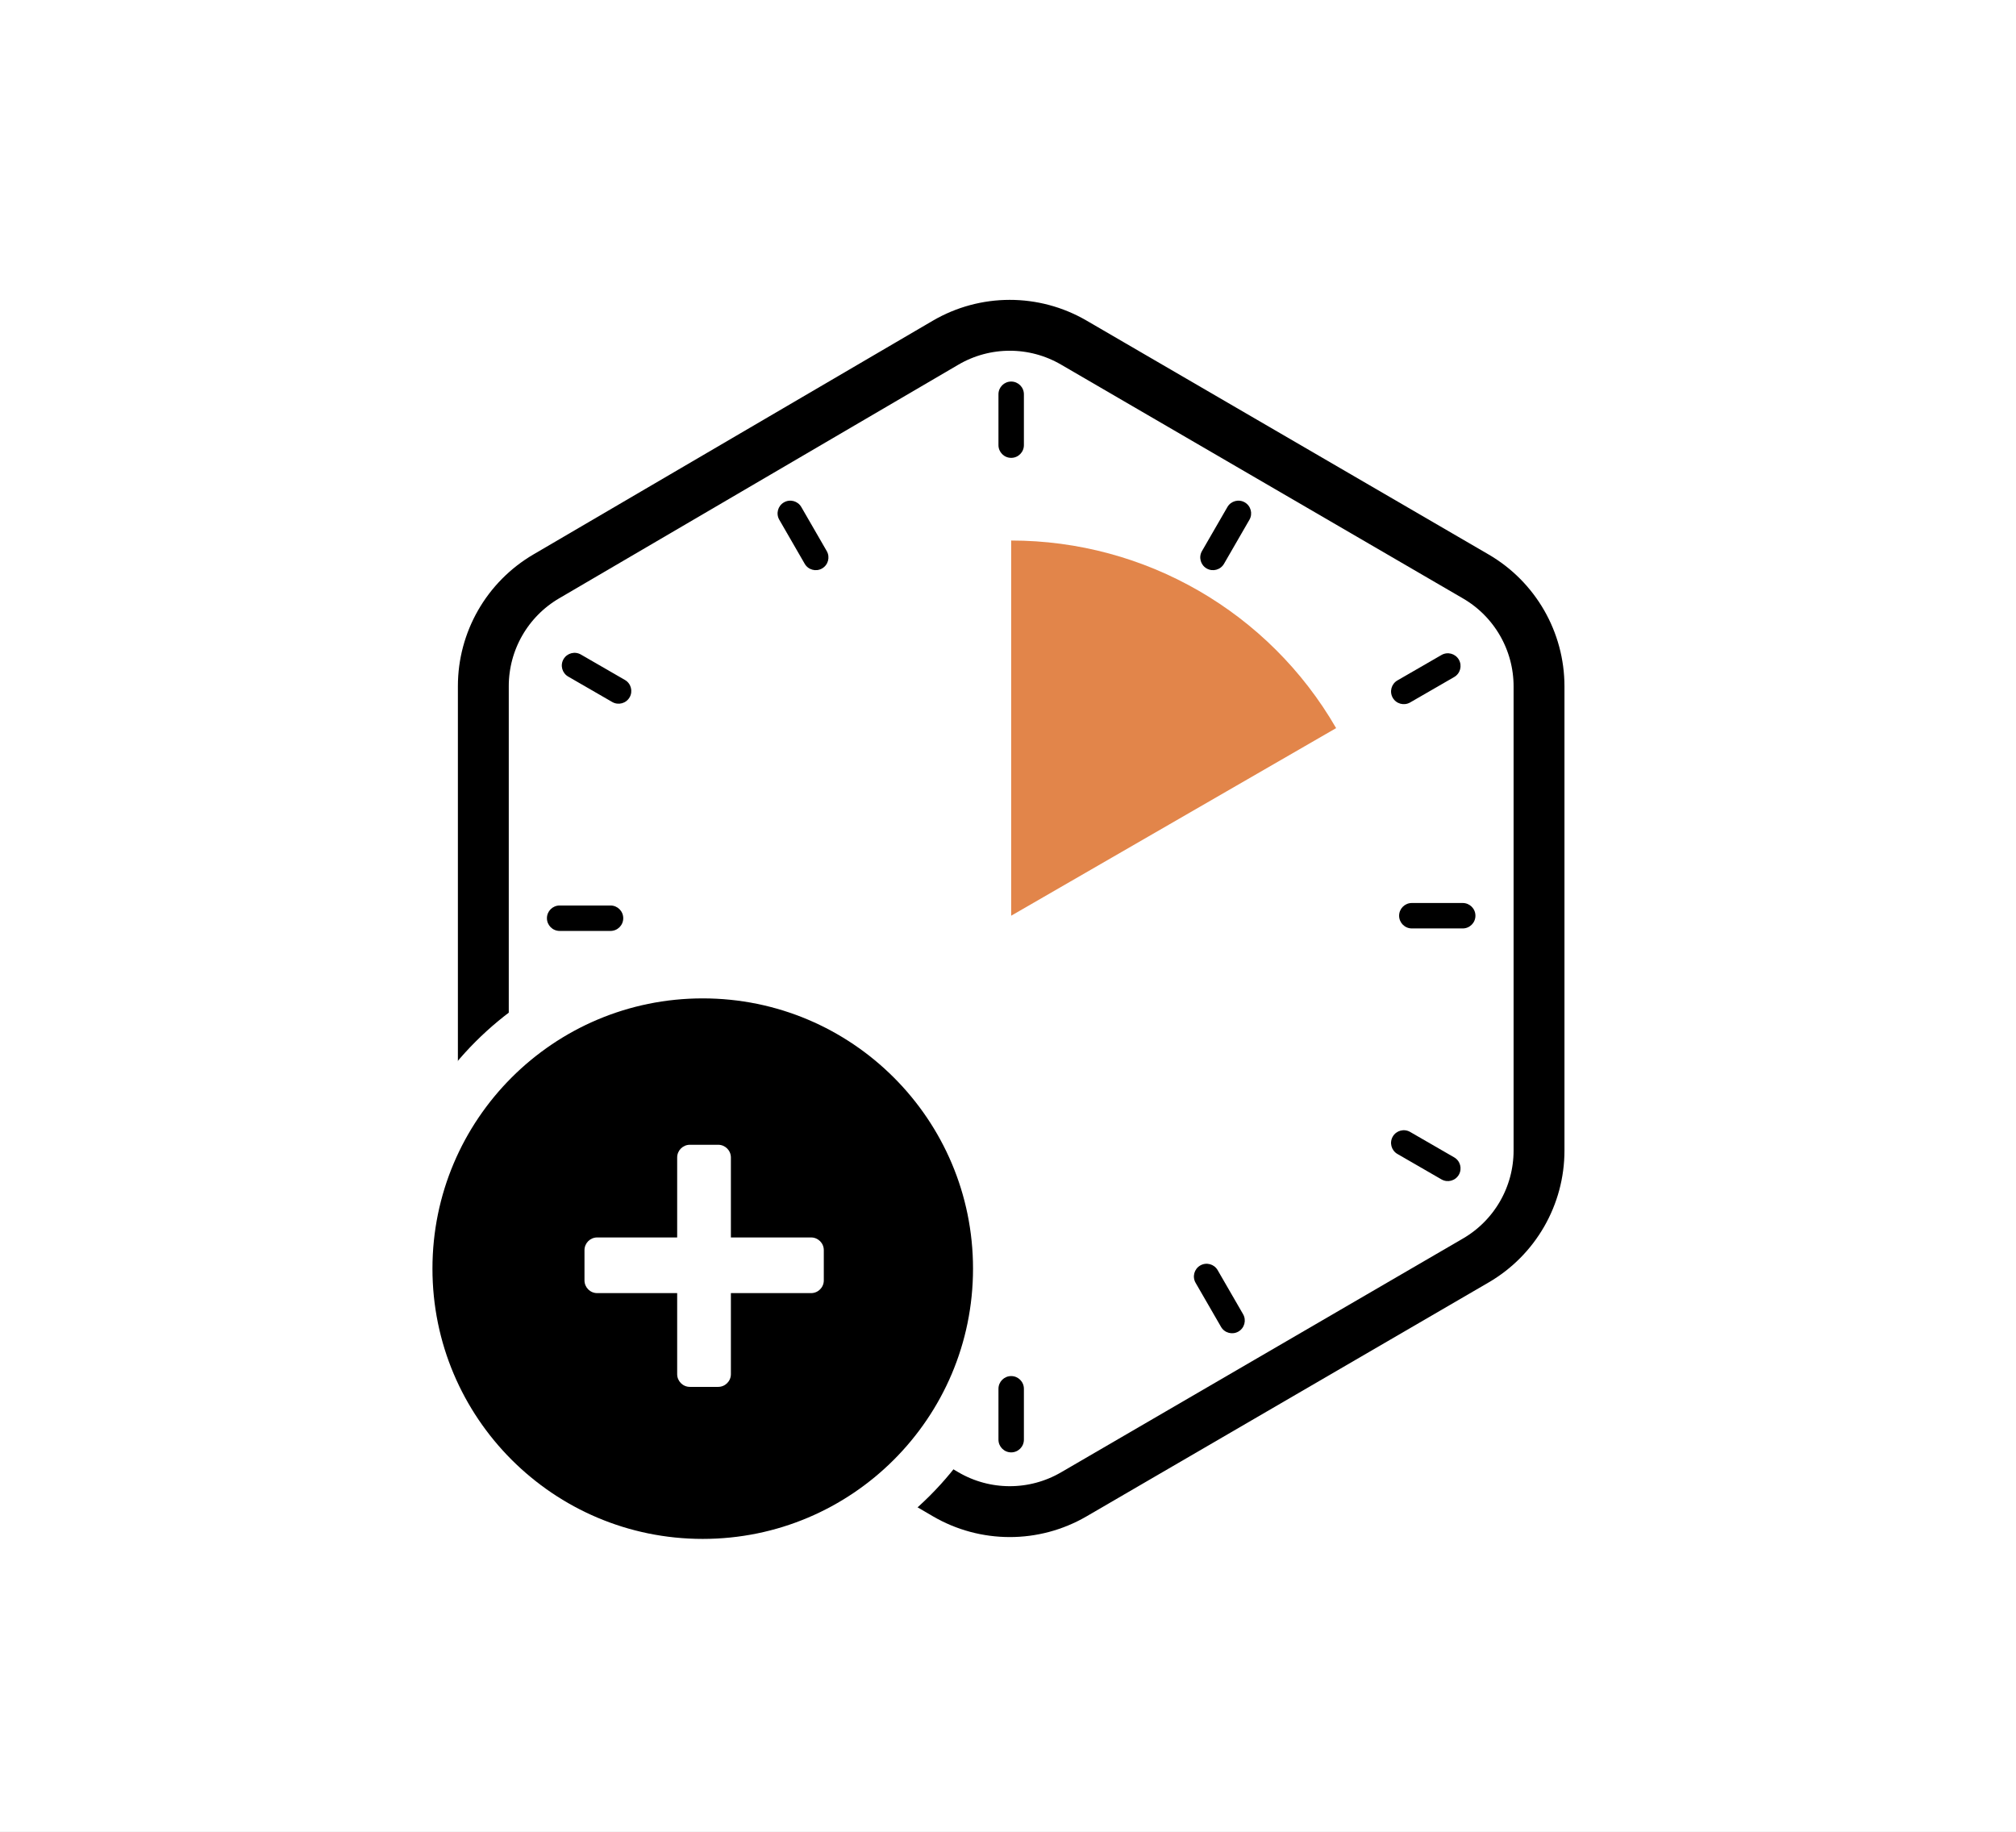
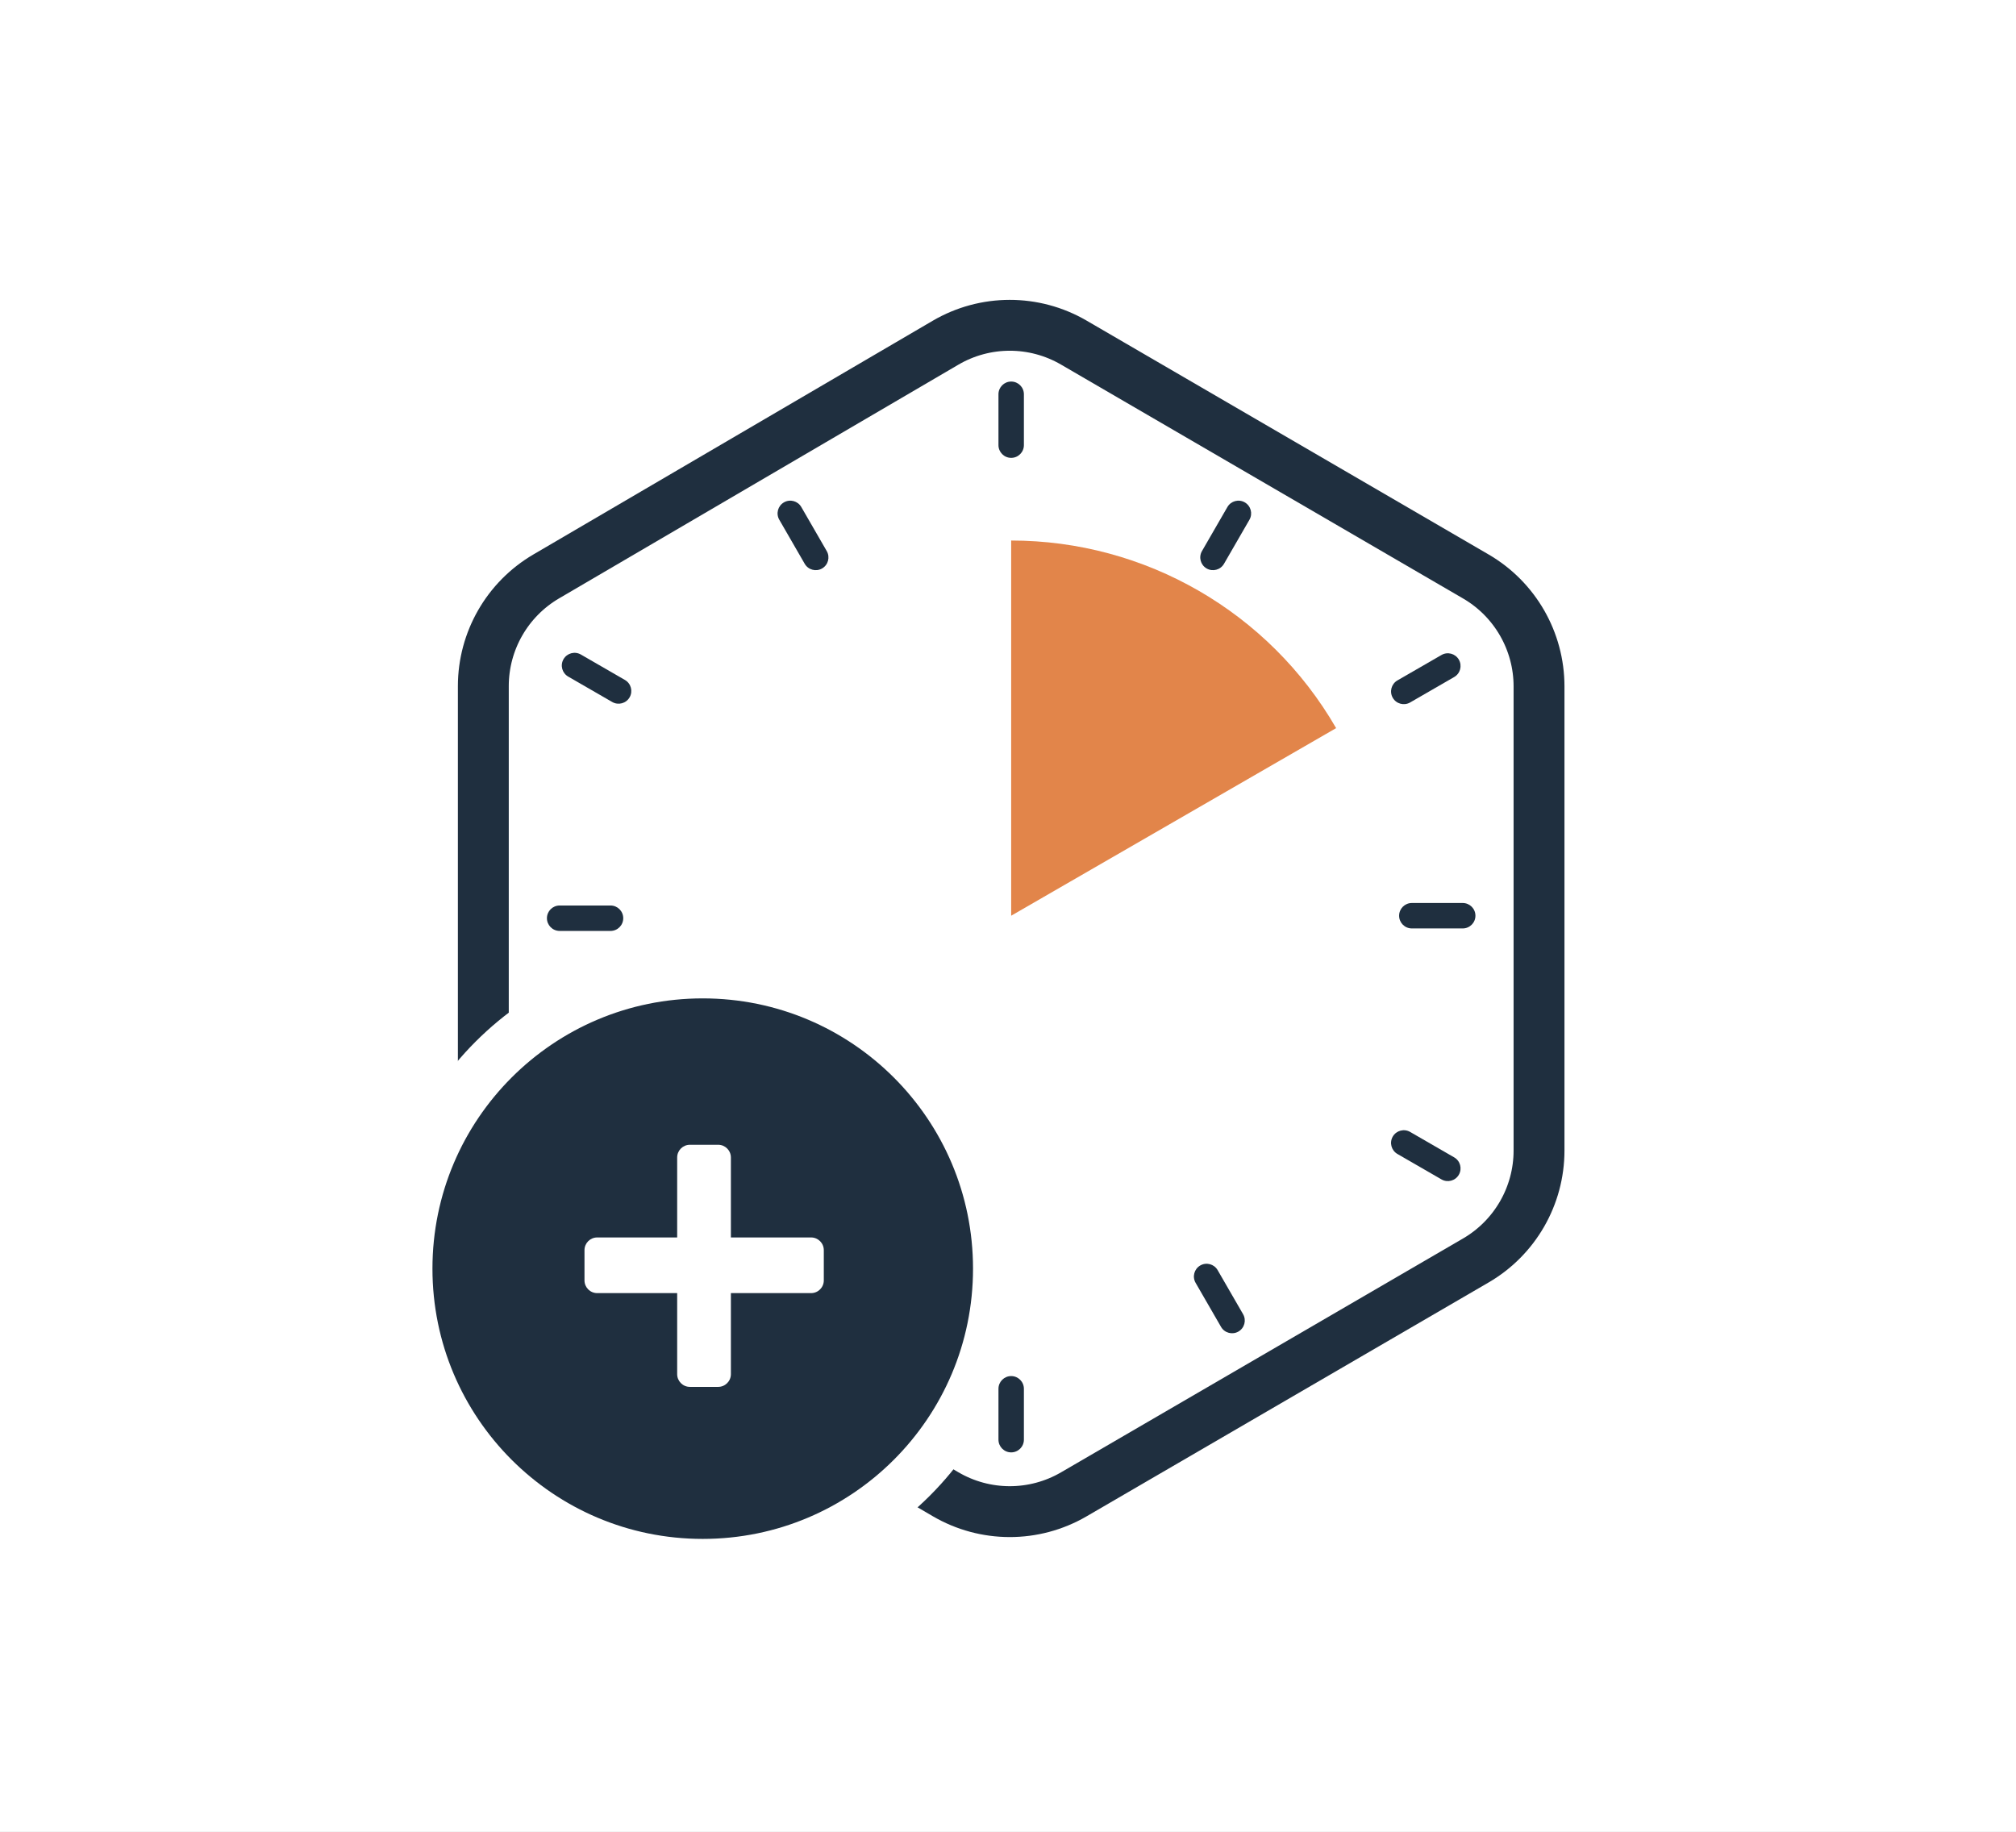
<svg xmlns="http://www.w3.org/2000/svg" width="317" height="288" viewBox="0 0 317 288" fill="none">
  <rect width="317" height="288" fill="white" />
-   <path d="M242 180.93V107.936C242 100.814 238.213 94.23 232.057 90.649L168.838 53.869C162.604 50.242 154.901 50.252 148.678 53.895L85.897 90.64C79.767 94.228 76 100.798 76 107.901L76 180.965C76 188.068 79.767 194.638 85.897 198.226L148.678 234.971C154.902 238.614 162.604 238.624 168.838 234.997L232.057 198.217C238.213 194.636 242 188.052 242 180.93Z" stroke="black" stroke-width="8" stroke-linecap="square" />
-   <circle cx="110.5" cy="199.5" r="46.5" fill="black" stroke="white" stroke-width="8" />
+   <path d="M242 180.93V107.936C242 100.814 238.213 94.23 232.057 90.649L168.838 53.869C162.604 50.242 154.901 50.252 148.678 53.895L85.897 90.64C79.767 94.228 76 100.798 76 107.901L76 180.965C76 188.068 79.767 194.638 85.897 198.226L148.678 234.971C154.902 238.614 162.604 238.624 168.838 234.997L232.057 198.217C238.213 194.636 242 188.052 242 180.93Z" stroke="#1F2F3F" stroke-width="8" stroke-linecap="square" />
+   <circle cx="110.5" cy="199.5" r="46.5" fill="#1F2F3F" stroke="white" stroke-width="8" />
  <path d="M108.48 218.092C107.376 218.092 106.48 217.197 106.48 216.092V182.02C106.48 180.915 107.376 180.02 108.48 180.02H112.927C114.032 180.02 114.927 180.915 114.927 182.02V216.092C114.927 217.197 114.032 218.092 112.927 218.092L108.48 218.092ZM93.906 203.348C92.802 203.348 91.906 202.453 91.906 201.348V196.594C91.906 195.489 92.802 194.594 93.906 194.594H127.536C128.641 194.594 129.536 195.489 129.536 196.594V201.348C129.536 202.453 128.641 203.348 127.536 203.348H93.906Z" fill="white" />
  <path d="M159 144 L159 85 A59 59 0 0 1 210.095 114.500 Z" fill="#E2854A" />
-   <rect x="157" y="60" width="4" height="12" rx="2" fill="black" />
-   <rect x="161" y="228.393" width="4" height="12" rx="2" transform="rotate(180 161 228.393)" fill="black" />
-   <rect x="220" y="146" width="4" height="12" rx="2" transform="rotate(-90 220 146)" fill="black" />
-   <rect x="98" y="142.393" width="4" height="12" rx="2" transform="rotate(90 98 142.393)" fill="black" />
-   <rect x="194" y="78" width="4" height="12" rx="2" transform="rotate(30 194 78)" fill="black" />
-   <rect x="187" y="200" width="4" height="12" rx="2" transform="rotate(-30 187 200)" fill="black" />
-   <rect x="131" y="88.393" width="4" height="12" rx="2" transform="rotate(150 131 88.3926)" fill="black" />
-   <rect x="228.393" y="102" width="4" height="12" rx="2" transform="rotate(60 228.393 102)" fill="black" />
-   <rect x="89.607" y="186.393" width="4" height="12" rx="2" transform="rotate(-120 89.6074 186.393)" fill="black" />
-   <rect x="218" y="180.465" width="4" height="12" rx="2" transform="rotate(-60 218 180.465)" fill="black" />
-   <rect x="100" y="107.928" width="4" height="12" rx="2" transform="rotate(120 100 107.928)" fill="black" />
+   <rect x="157" y="60" width="4" height="12" rx="2" fill="#1F2F3F" />
+   <rect x="161" y="228.393" width="4" height="12" rx="2" transform="rotate(180 161 228.393)" fill="#1F2F3F" />
+   <rect x="220" y="146" width="4" height="12" rx="2" transform="rotate(-90 220 146)" fill="#1F2F3F" />
+   <rect x="98" y="142.393" width="4" height="12" rx="2" transform="rotate(90 98 142.393)" fill="#1F2F3F" />
+   <rect x="194" y="78" width="4" height="12" rx="2" transform="rotate(30 194 78)" fill="#1F2F3F" />
+   <rect x="187" y="200" width="4" height="12" rx="2" transform="rotate(-30 187 200)" fill="#1F2F3F" />
+   <rect x="131" y="88.393" width="4" height="12" rx="2" transform="rotate(150 131 88.3926)" fill="#1F2F3F" />
+   <rect x="228.393" y="102" width="4" height="12" rx="2" transform="rotate(60 228.393 102)" fill="#1F2F3F" />
+   <rect x="89.607" y="186.393" width="4" height="12" rx="2" transform="rotate(-120 89.6074 186.393)" fill="#1F2F3F" />
+   <rect x="218" y="180.465" width="4" height="12" rx="2" transform="rotate(-60 218 180.465)" fill="#1F2F3F" />
+   <rect x="100" y="107.928" width="4" height="12" rx="2" transform="rotate(120 100 107.928)" fill="#1F2F3F" />
</svg>
